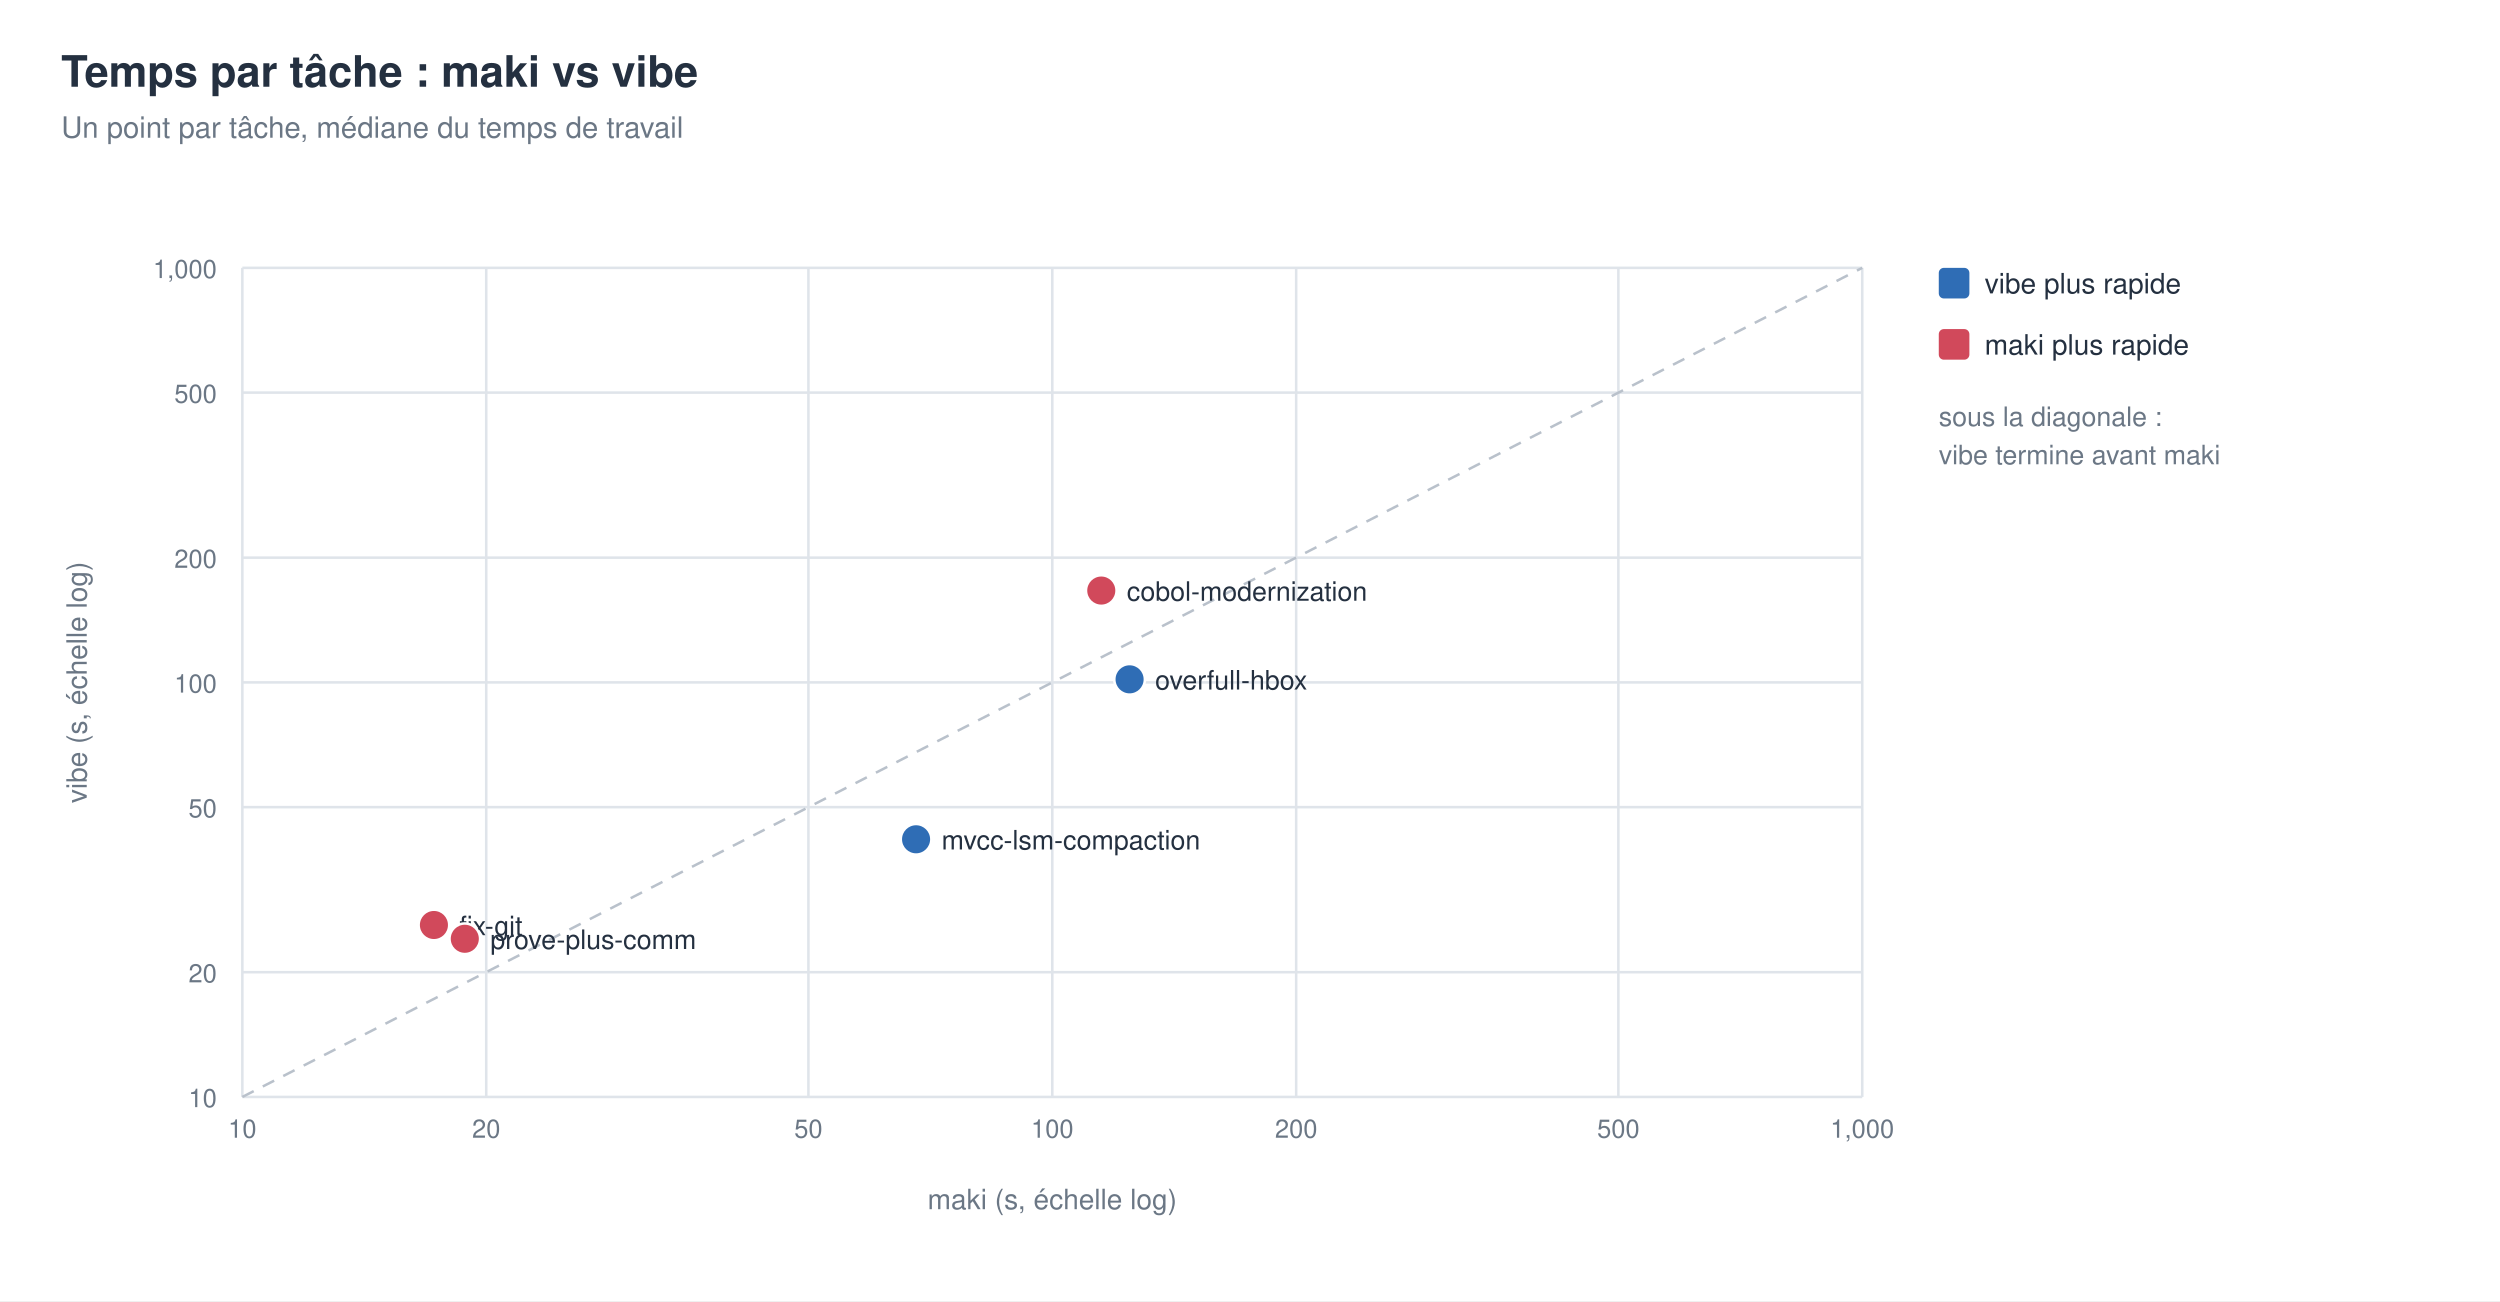
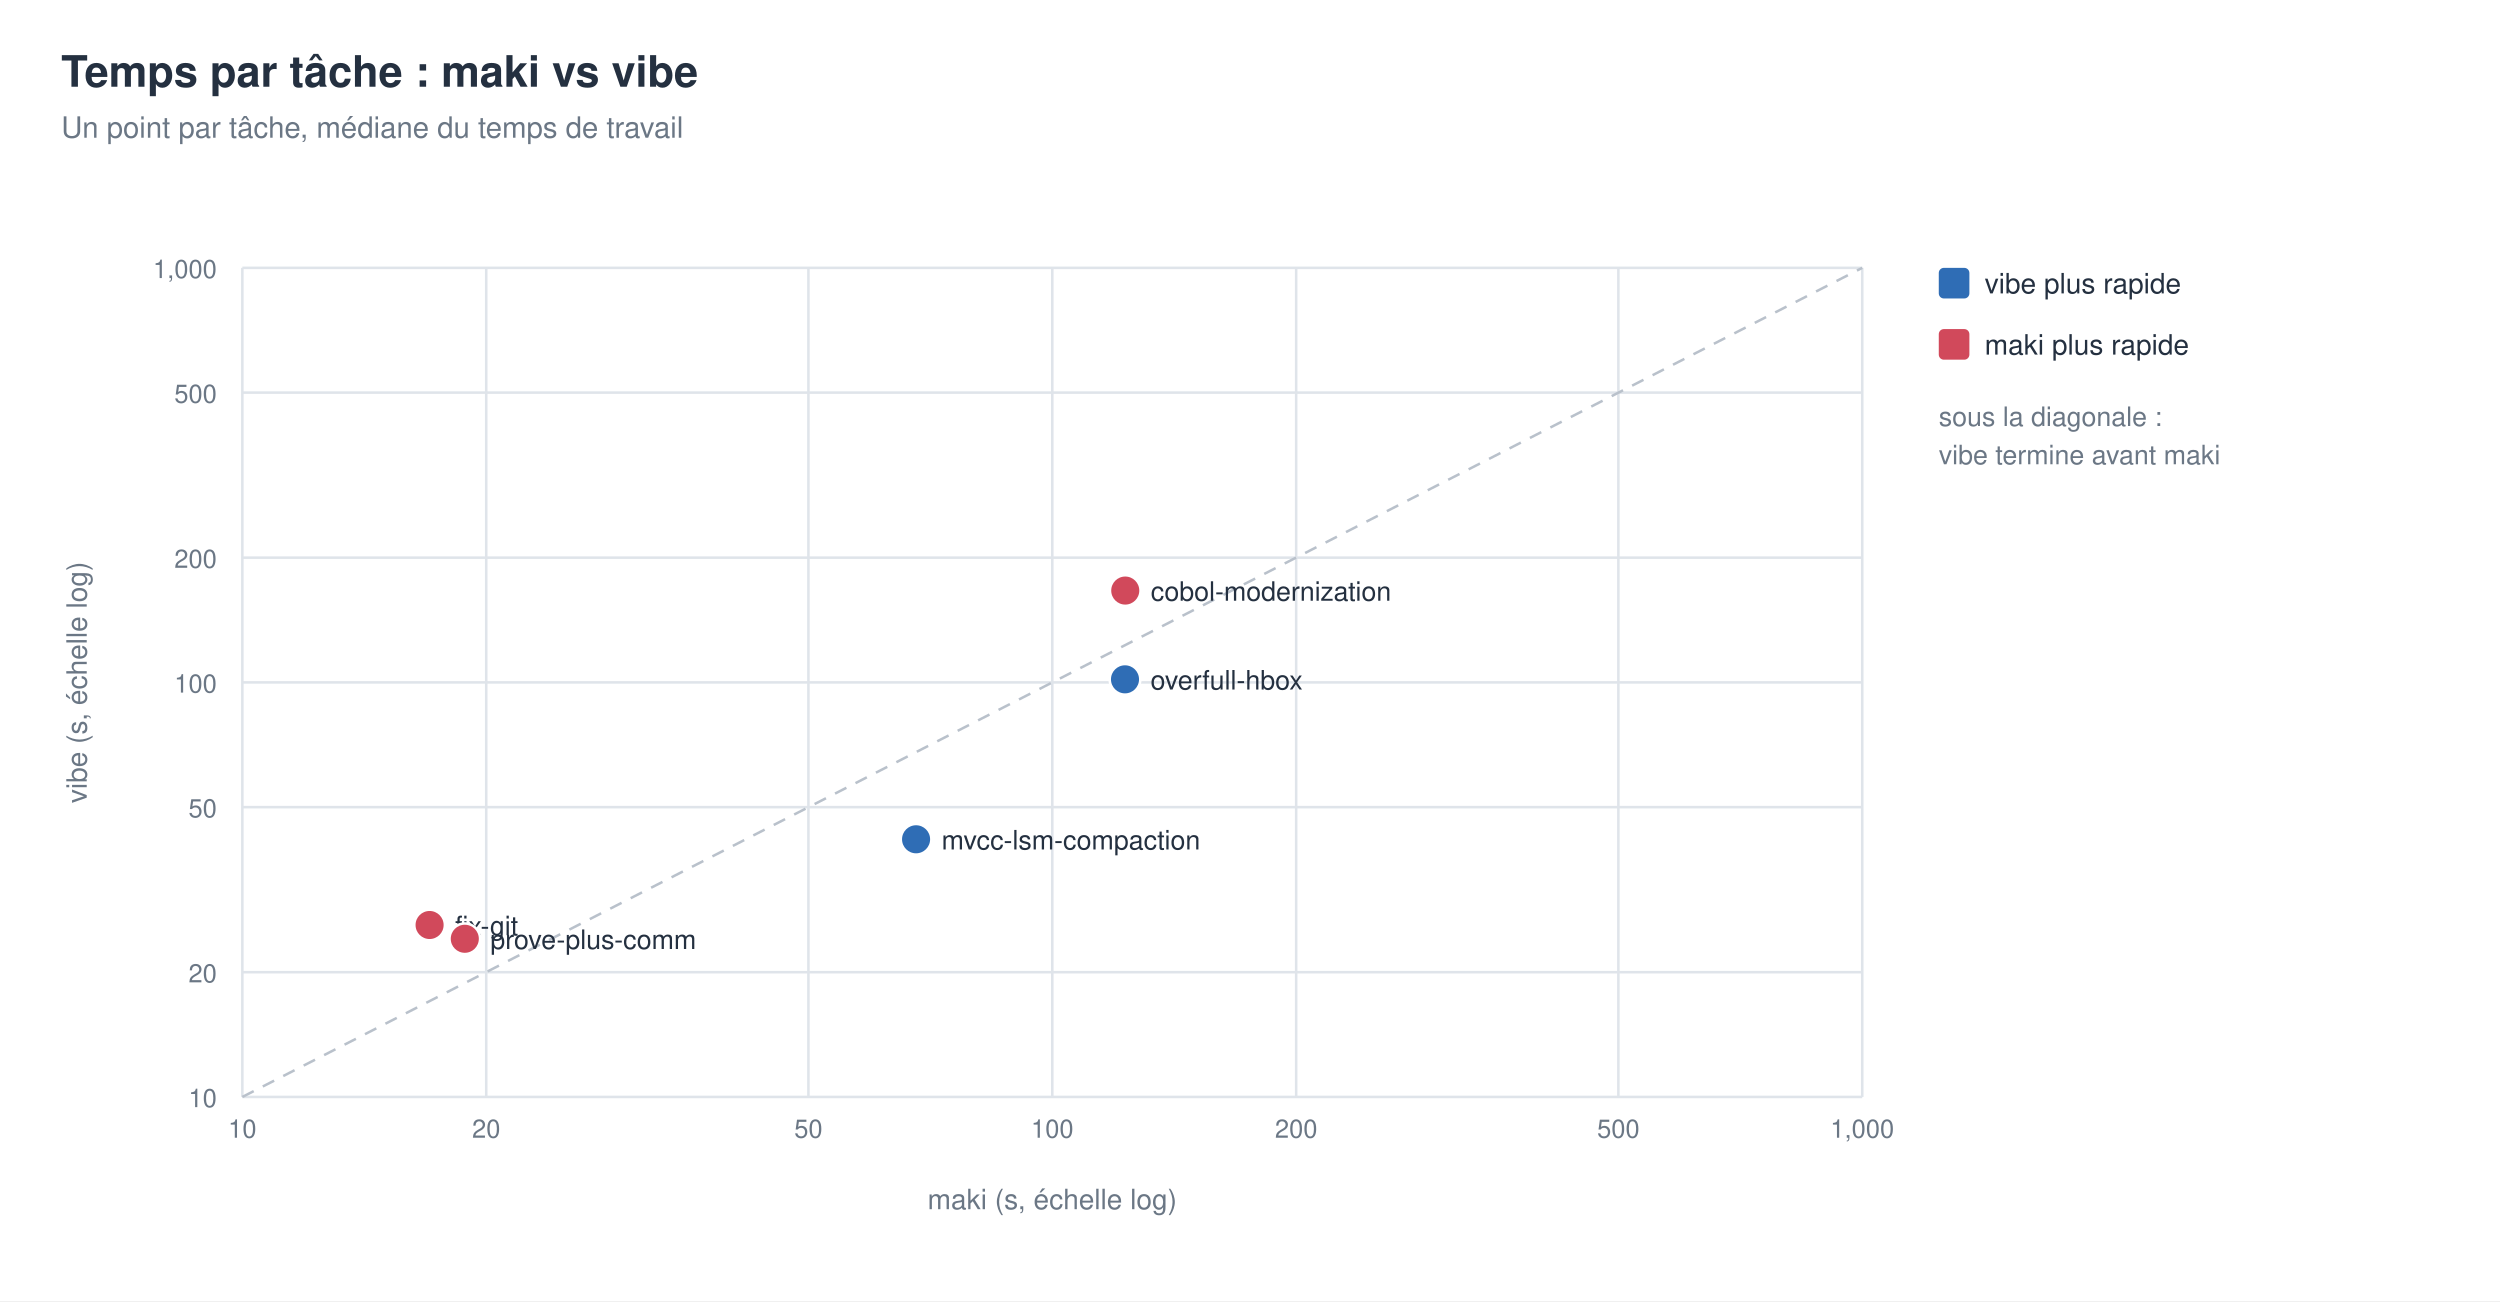
<svg xmlns="http://www.w3.org/2000/svg" width="980" height="510" viewBox="0 0 980 510" font-family="Helvetica, Arial, sans-serif">
  <rect width="980" height="510" fill="#ffffff" />
  <text x="24.0" y="34.0" font-size="17" fill="#243040" text-anchor="start" font-weight="bold">Temps par tâche : maki vs vibe</text>
  <text x="24.0" y="54.0" font-size="11.5" fill="#6b7785" text-anchor="start">Un point par tâche, médiane du temps de travail</text>
  <line x1="95.0" y1="105.0" x2="95.0" y2="430.0" stroke="#dfe4ea" stroke-width="1" opacity="1.0" />
  <text x="95.0" y="446.0" font-size="10" fill="#6b7785" text-anchor="middle">10</text>
  <line x1="190.6" y1="105.0" x2="190.6" y2="430.0" stroke="#dfe4ea" stroke-width="1" opacity="1.0" />
  <text x="190.6" y="446.0" font-size="10" fill="#6b7785" text-anchor="middle">20</text>
  <line x1="316.9" y1="105.0" x2="316.9" y2="430.0" stroke="#dfe4ea" stroke-width="1" opacity="1.0" />
  <text x="316.9" y="446.0" font-size="10" fill="#6b7785" text-anchor="middle">50</text>
  <line x1="412.5" y1="105.0" x2="412.5" y2="430.0" stroke="#dfe4ea" stroke-width="1" opacity="1.0" />
  <text x="412.5" y="446.0" font-size="10" fill="#6b7785" text-anchor="middle">100</text>
  <line x1="508.1" y1="105.0" x2="508.1" y2="430.0" stroke="#dfe4ea" stroke-width="1" opacity="1.0" />
  <text x="508.1" y="446.0" font-size="10" fill="#6b7785" text-anchor="middle">200</text>
  <line x1="634.4" y1="105.0" x2="634.4" y2="430.0" stroke="#dfe4ea" stroke-width="1" opacity="1.0" />
  <text x="634.4" y="446.0" font-size="10" fill="#6b7785" text-anchor="middle">500</text>
  <line x1="730.0" y1="105.0" x2="730.0" y2="430.0" stroke="#dfe4ea" stroke-width="1" opacity="1.0" />
  <text x="730.0" y="446.0" font-size="10" fill="#6b7785" text-anchor="middle">1,000</text>
  <line x1="95.0" y1="430.0" x2="730.0" y2="430.0" stroke="#dfe4ea" stroke-width="1" opacity="1.0" />
  <text x="85.0" y="434.0" font-size="10" fill="#6b7785" text-anchor="end">10</text>
  <line x1="95.0" y1="381.1" x2="730.0" y2="381.1" stroke="#dfe4ea" stroke-width="1" opacity="1.0" />
  <text x="85.0" y="385.1" font-size="10" fill="#6b7785" text-anchor="end">20</text>
  <line x1="95.0" y1="316.4" x2="730.0" y2="316.4" stroke="#dfe4ea" stroke-width="1" opacity="1.0" />
  <text x="85.0" y="320.4" font-size="10" fill="#6b7785" text-anchor="end">50</text>
  <line x1="95.0" y1="267.5" x2="730.0" y2="267.5" stroke="#dfe4ea" stroke-width="1" opacity="1.0" />
  <text x="85.0" y="271.5" font-size="10" fill="#6b7785" text-anchor="end">100</text>
  <line x1="95.0" y1="218.6" x2="730.0" y2="218.6" stroke="#dfe4ea" stroke-width="1" opacity="1.0" />
  <text x="85.0" y="222.6" font-size="10" fill="#6b7785" text-anchor="end">200</text>
  <line x1="95.0" y1="153.9" x2="730.0" y2="153.9" stroke="#dfe4ea" stroke-width="1" opacity="1.0" />
  <text x="85.0" y="157.9" font-size="10" fill="#6b7785" text-anchor="end">500</text>
  <line x1="95.0" y1="105.0" x2="730.0" y2="105.0" stroke="#dfe4ea" stroke-width="1" opacity="1.0" />
  <text x="85.0" y="109.0" font-size="10" fill="#6b7785" text-anchor="end">1,000</text>
  <line x1="95.0" y1="430.0" x2="730.0" y2="105.0" stroke="#b9c1cb" stroke-width="1" opacity="1.0" stroke-dasharray="5 4" />
  <g>
-     <circle cx="170.1" cy="362.6" r="6" fill="#d1495b" stroke="#ffffff" stroke-width="1" />
+     <circle cx="168.4" cy="362.6" r="6" fill="#d1495b" stroke="#ffffff" stroke-width="1" />
  </g>
-   <text x="180.1" y="366.6" font-size="10.5" fill="#243040" text-anchor="start">fix-git</text>
+   <text x="178.4" y="366.6" font-size="10.5" fill="#243040" text-anchor="start">fix-git</text>
  <g>
    <circle cx="182.2" cy="368.0" r="6" fill="#d1495b" stroke="#ffffff" stroke-width="1" />
  </g>
  <text x="192.2" y="372.0" font-size="10.5" fill="#243040" text-anchor="start">prove-plus-comm</text>
  <g>
-     <circle cx="431.7" cy="231.5" r="6" fill="#d1495b" stroke="#ffffff" stroke-width="1" />
+     <circle cx="441.1" cy="231.5" r="6" fill="#d1495b" stroke="#ffffff" stroke-width="1" />
  </g>
-   <text x="441.7" y="235.5" font-size="10.5" fill="#243040" text-anchor="start">cobol-modernization</text>
+   <text x="451.1" y="235.5" font-size="10.5" fill="#243040" text-anchor="start">cobol-modernization</text>
  <g>
-     <circle cx="442.8" cy="266.3" r="6" fill="#2f6db5" stroke="#ffffff" stroke-width="1" />
+     <circle cx="441.0" cy="266.3" r="6" fill="#2f6db5" stroke="#ffffff" stroke-width="1" />
  </g>
-   <text x="452.8" y="270.3" font-size="10.5" fill="#243040" text-anchor="start">overfull-hbox</text>
+   <text x="451.0" y="270.3" font-size="10.5" fill="#243040" text-anchor="start">overfull-hbox</text>
  <g>
    <circle cx="359.1" cy="329.0" r="6" fill="#2f6db5" stroke="#ffffff" stroke-width="1" />
  </g>
  <text x="369.1" y="333.0" font-size="10.5" fill="#243040" text-anchor="start">mvcc-lsm-compaction</text>
  <text x="412.5" y="474.0" font-size="11" fill="#6b7785" text-anchor="middle">maki (s, échelle log)</text>
  <text x="34.0" y="267.5" font-size="11" fill="#6b7785" text-anchor="middle" transform="rotate(-90 34.0 267.5)">vibe (s, échelle log)</text>
  <rect x="760.0" y="105.0" width="12.0" height="12.0" rx="2" fill="#2f6db5" opacity="1.0" />
  <text x="778.0" y="115.0" font-size="11" fill="#243040" text-anchor="start">vibe plus rapide</text>
  <rect x="760.0" y="129.0" width="12.0" height="12.0" rx="2" fill="#d1495b" opacity="1.0" />
  <text x="778.0" y="139.0" font-size="11" fill="#243040" text-anchor="start">maki plus rapide</text>
  <text x="760.0" y="167.0" font-size="10.5" fill="#6b7785" text-anchor="start">sous la diagonale :</text>
  <text x="760.0" y="182.0" font-size="10.5" fill="#6b7785" text-anchor="start">vibe termine avant maki</text>
</svg>
